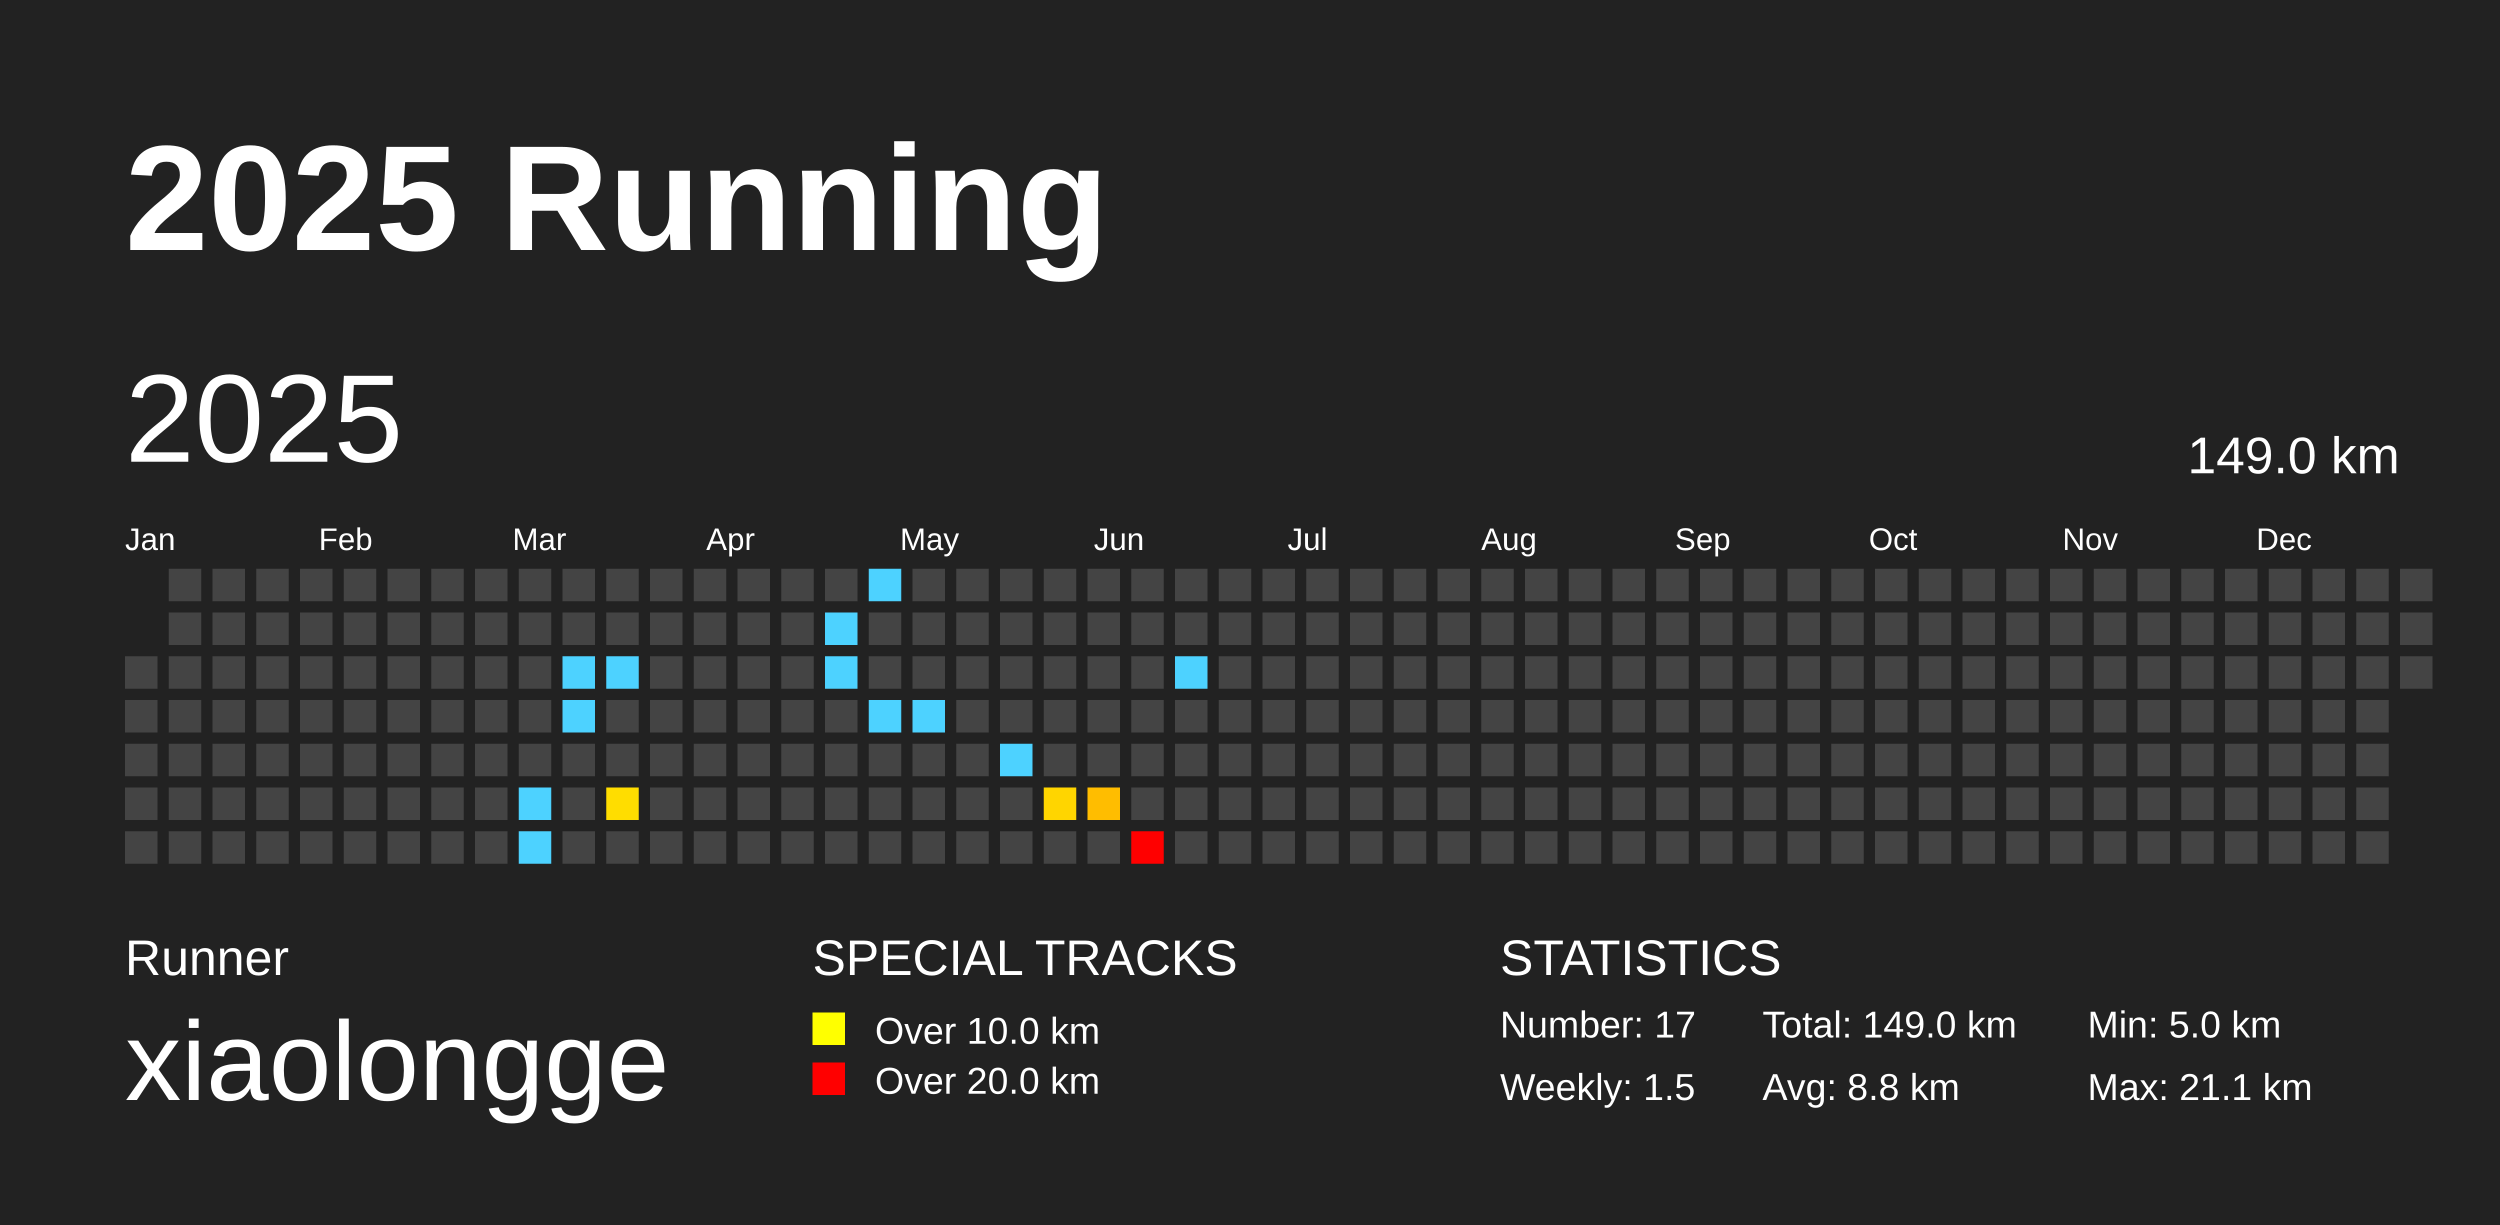
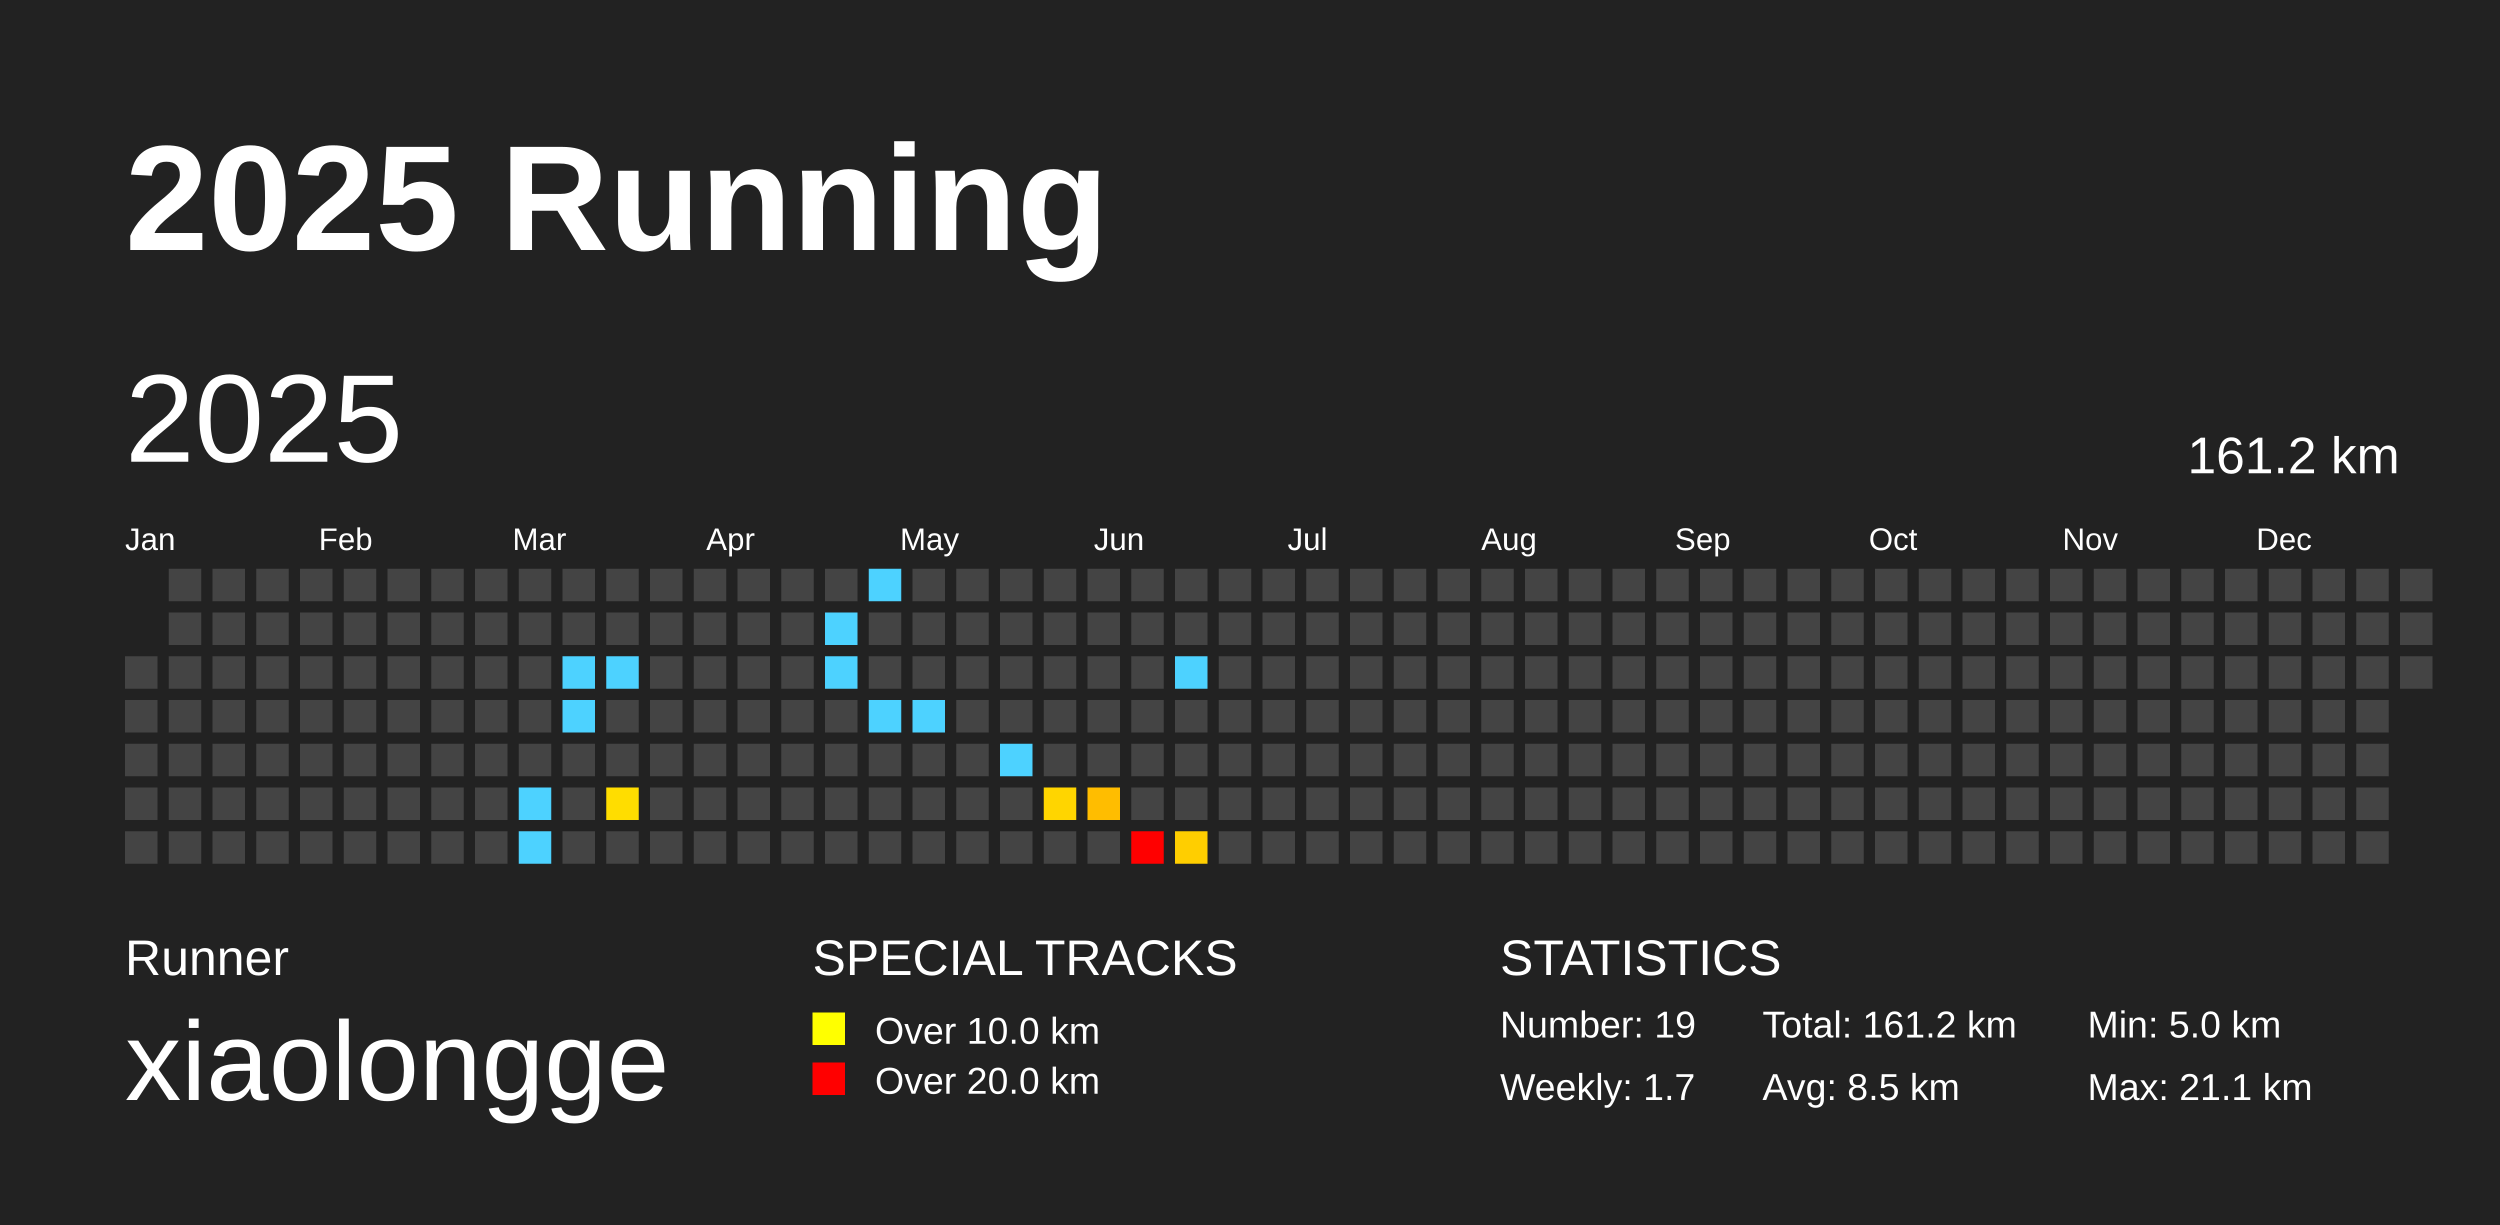
<svg xmlns="http://www.w3.org/2000/svg" baseProfile="full" height="98mm" version="1.1" viewBox="0,0,200,98" width="200mm">
  <defs />
  <rect fill="#222222" height="98" width="200" x="0" y="0" />
  <text fill="#FFFFFF" style="font-size:12px; font-family:Arial; font-weight:bold;" x="10" y="20">2025 Running</text>
  <text fill="#FFFFFF" style="font-size:4px; font-family:Arial" x="10" y="78">Runner</text>
  <text fill="#FFFFFF" style="font-size:9px; font-family:Arial" x="10" y="88">xiaolongge</text>
  <text fill="#FFFFFF" style="font-size:4px; font-family:Arial" x="65" y="78">SPECIAL TRACKS</text>
  <rect fill="yellow" height="2.6" width="2.6" x="65" y="81" />
  <text fill="#FFFFFF" style="font-size:3px; font-family:Arial" x="70" y="83.5">Over 10.0 km</text>
  <rect fill="red" height="2.6" width="2.6" x="65" y="85" />
  <text fill="#FFFFFF" style="font-size:3px; font-family:Arial" x="70" y="87.5">Over 20.0 km</text>
  <text fill="#FFFFFF" style="font-size:4px; font-family:Arial" x="120" y="78">STATISTICS</text>
-   <text fill="#FFFFFF" style="font-size:3px; font-family:Arial" x="120" y="83">Number: 17</text>
-   <text fill="#FFFFFF" style="font-size:3px; font-family:Arial" x="120" y="88">Weekly: 1.5</text>
-   <text fill="#FFFFFF" style="font-size:3px; font-family:Arial" x="141" y="83">Total: 149.0 km</text>
-   <text fill="#FFFFFF" style="font-size:3px; font-family:Arial" x="141" y="88">Avg: 8.8 km</text>
+   <text fill="#FFFFFF" style="font-size:3px; font-family:Arial" x="120" y="83">Number: 19</text>
+   <text fill="#FFFFFF" style="font-size:3px; font-family:Arial" x="120" y="88">Weekly: 1.7</text>
+   <text fill="#FFFFFF" style="font-size:3px; font-family:Arial" x="141" y="83">Total: 161.2 km</text>
+   <text fill="#FFFFFF" style="font-size:3px; font-family:Arial" x="141" y="88">Avg: 8.5 km</text>
  <text fill="#FFFFFF" style="font-size:3px; font-family:Arial" x="167" y="83">Min: 5.0 km</text>
  <text fill="#FFFFFF" style="font-size:3px; font-family:Arial" x="167" y="88">Max: 21.1 km</text>
  <text dominant-baseline="hanging" fill="#FFFFFF" style="font-size:10.0px; font-family:Arial;" x="10" y="30">2025</text>
-   <text dominant-baseline="hanging" fill="#FFFFFF" style="font-size:4.125px; font-family:Arial;" x="175" y="35">149.0 km</text>
+   <text dominant-baseline="hanging" fill="#FFFFFF" style="font-size:4.125px; font-family:Arial;" x="175" y="35">161.2 km</text>
  <text fill="#FFFFFF" style="font-size:2.5px; font-family:Arial" x="10.0" y="44">Jan</text>
  <text fill="#FFFFFF" style="font-size:2.5px; font-family:Arial" x="25.5" y="44">Feb</text>
  <text fill="#FFFFFF" style="font-size:2.5px; font-family:Arial" x="41.0" y="44">Mar</text>
  <text fill="#FFFFFF" style="font-size:2.5px; font-family:Arial" x="56.5" y="44">Apr</text>
  <text fill="#FFFFFF" style="font-size:2.5px; font-family:Arial" x="72.0" y="44">May</text>
  <text fill="#FFFFFF" style="font-size:2.5px; font-family:Arial" x="87.5" y="44">Jun</text>
  <text fill="#FFFFFF" style="font-size:2.5px; font-family:Arial" x="103.0" y="44">Jul</text>
  <text fill="#FFFFFF" style="font-size:2.5px; font-family:Arial" x="118.5" y="44">Aug</text>
  <text fill="#FFFFFF" style="font-size:2.5px; font-family:Arial" x="134.0" y="44">Sep</text>
  <text fill="#FFFFFF" style="font-size:2.5px; font-family:Arial" x="149.5" y="44">Oct</text>
  <text fill="#FFFFFF" style="font-size:2.5px; font-family:Arial" x="165.0" y="44">Nov</text>
  <text fill="#FFFFFF" style="font-size:2.5px; font-family:Arial" x="180.5" y="44">Dec</text>
  <rect fill="#444444" height="2.6" width="2.6" x="10.0" y="52.5" />
  <rect fill="#444444" height="2.6" width="2.6" x="10.0" y="56.0" />
  <rect fill="#444444" height="2.6" width="2.6" x="10.0" y="59.5" />
  <rect fill="#444444" height="2.6" width="2.6" x="10.0" y="63.0" />
  <rect fill="#444444" height="2.6" width="2.6" x="10.0" y="66.5" />
  <rect fill="#444444" height="2.6" width="2.6" x="13.5" y="45.5" />
  <rect fill="#444444" height="2.6" width="2.6" x="13.5" y="49.0" />
  <rect fill="#444444" height="2.6" width="2.6" x="13.5" y="52.5" />
  <rect fill="#444444" height="2.6" width="2.6" x="13.5" y="56.0" />
  <rect fill="#444444" height="2.6" width="2.6" x="13.5" y="59.5" />
  <rect fill="#444444" height="2.6" width="2.6" x="13.5" y="63.0" />
  <rect fill="#444444" height="2.6" width="2.6" x="13.5" y="66.5" />
  <rect fill="#444444" height="2.6" width="2.6" x="17.0" y="45.5" />
  <rect fill="#444444" height="2.6" width="2.6" x="17.0" y="49.0" />
  <rect fill="#444444" height="2.6" width="2.6" x="17.0" y="52.5" />
  <rect fill="#444444" height="2.6" width="2.6" x="17.0" y="56.0" />
  <rect fill="#444444" height="2.6" width="2.6" x="17.0" y="59.5" />
  <rect fill="#444444" height="2.6" width="2.6" x="17.0" y="63.0" />
  <rect fill="#444444" height="2.6" width="2.6" x="17.0" y="66.5" />
  <rect fill="#444444" height="2.6" width="2.6" x="20.5" y="45.5" />
  <rect fill="#444444" height="2.6" width="2.6" x="20.5" y="49.0" />
  <rect fill="#444444" height="2.6" width="2.6" x="20.5" y="52.5" />
  <rect fill="#444444" height="2.6" width="2.6" x="20.5" y="56.0" />
  <rect fill="#444444" height="2.6" width="2.6" x="20.5" y="59.5" />
  <rect fill="#444444" height="2.6" width="2.6" x="20.5" y="63.0" />
  <rect fill="#444444" height="2.6" width="2.6" x="20.5" y="66.5" />
  <rect fill="#444444" height="2.6" width="2.6" x="24.0" y="45.5" />
  <rect fill="#444444" height="2.6" width="2.6" x="24.0" y="49.0" />
  <rect fill="#444444" height="2.6" width="2.6" x="24.0" y="52.5" />
  <rect fill="#444444" height="2.6" width="2.6" x="24.0" y="56.0" />
  <rect fill="#444444" height="2.6" width="2.6" x="24.0" y="59.5" />
  <rect fill="#444444" height="2.6" width="2.6" x="24.0" y="63.0" />
  <rect fill="#444444" height="2.6" width="2.6" x="24.0" y="66.5" />
  <rect fill="#444444" height="2.6" width="2.6" x="27.5" y="45.5" />
  <rect fill="#444444" height="2.6" width="2.6" x="27.5" y="49.0" />
  <rect fill="#444444" height="2.6" width="2.6" x="27.5" y="52.5" />
  <rect fill="#444444" height="2.6" width="2.6" x="27.5" y="56.0" />
  <rect fill="#444444" height="2.6" width="2.6" x="27.5" y="59.5" />
  <rect fill="#444444" height="2.6" width="2.6" x="27.5" y="63.0" />
  <rect fill="#444444" height="2.6" width="2.6" x="27.5" y="66.5" />
  <rect fill="#444444" height="2.6" width="2.6" x="31.0" y="45.5" />
  <rect fill="#444444" height="2.6" width="2.6" x="31.0" y="49.0" />
  <rect fill="#444444" height="2.6" width="2.6" x="31.0" y="52.5" />
  <rect fill="#444444" height="2.6" width="2.6" x="31.0" y="56.0" />
  <rect fill="#444444" height="2.6" width="2.6" x="31.0" y="59.5" />
  <rect fill="#444444" height="2.6" width="2.6" x="31.0" y="63.0" />
  <rect fill="#444444" height="2.6" width="2.6" x="31.0" y="66.5" />
  <rect fill="#444444" height="2.6" width="2.6" x="34.5" y="45.5" />
  <rect fill="#444444" height="2.6" width="2.6" x="34.5" y="49.0" />
  <rect fill="#444444" height="2.6" width="2.6" x="34.5" y="52.5" />
  <rect fill="#444444" height="2.6" width="2.6" x="34.5" y="56.0" />
  <rect fill="#444444" height="2.6" width="2.6" x="34.5" y="59.5" />
  <rect fill="#444444" height="2.6" width="2.6" x="34.5" y="63.0" />
  <rect fill="#444444" height="2.6" width="2.6" x="34.5" y="66.5" />
  <rect fill="#444444" height="2.6" width="2.6" x="38.0" y="45.5" />
  <rect fill="#444444" height="2.6" width="2.6" x="38.0" y="49.0" />
  <rect fill="#444444" height="2.6" width="2.6" x="38.0" y="52.5" />
  <rect fill="#444444" height="2.6" width="2.6" x="38.0" y="56.0" />
  <rect fill="#444444" height="2.6" width="2.6" x="38.0" y="59.5" />
  <rect fill="#444444" height="2.6" width="2.6" x="38.0" y="63.0" />
  <rect fill="#444444" height="2.6" width="2.6" x="38.0" y="66.5" />
  <rect fill="#444444" height="2.6" width="2.6" x="41.5" y="45.5" />
  <rect fill="#444444" height="2.6" width="2.6" x="41.5" y="49.0" />
  <rect fill="#444444" height="2.6" width="2.6" x="41.5" y="52.5" />
  <rect fill="#444444" height="2.6" width="2.6" x="41.5" y="56.0" />
  <rect fill="#444444" height="2.6" width="2.6" x="41.5" y="59.5" />
  <rect fill="#4dd2ff" height="2.6" width="2.6" x="41.5" y="63.0" />
  <rect fill="#4dd2ff" height="2.6" width="2.6" x="41.5" y="66.5" />
  <rect fill="#444444" height="2.6" width="2.6" x="45.0" y="45.5" />
  <rect fill="#444444" height="2.6" width="2.6" x="45.0" y="49.0" />
  <rect fill="#4dd2ff" height="2.6" width="2.6" x="45.0" y="52.5" />
  <rect fill="#4dd2ff" height="2.6" width="2.6" x="45.0" y="56.0" />
  <rect fill="#444444" height="2.6" width="2.6" x="45.0" y="59.5" />
  <rect fill="#444444" height="2.6" width="2.6" x="45.0" y="63.0" />
  <rect fill="#444444" height="2.6" width="2.6" x="45.0" y="66.5" />
  <rect fill="#444444" height="2.6" width="2.6" x="48.5" y="45.5" />
  <rect fill="#444444" height="2.6" width="2.6" x="48.5" y="49.0" />
  <rect fill="#4dd2ff" height="2.6" width="2.6" x="48.5" y="52.5" />
  <rect fill="#444444" height="2.6" width="2.6" x="48.5" y="56.0" />
  <rect fill="#444444" height="2.6" width="2.6" x="48.5" y="59.5" />
  <rect fill="#ffdd00" height="2.6" width="2.6" x="48.5" y="63.0" />
  <rect fill="#444444" height="2.6" width="2.6" x="48.5" y="66.5" />
  <rect fill="#444444" height="2.6" width="2.6" x="52.0" y="45.5" />
  <rect fill="#444444" height="2.6" width="2.6" x="52.0" y="49.0" />
  <rect fill="#444444" height="2.6" width="2.6" x="52.0" y="52.5" />
  <rect fill="#444444" height="2.6" width="2.6" x="52.0" y="56.0" />
  <rect fill="#444444" height="2.6" width="2.6" x="52.0" y="59.5" />
  <rect fill="#444444" height="2.6" width="2.6" x="52.0" y="63.0" />
  <rect fill="#444444" height="2.6" width="2.6" x="52.0" y="66.5" />
  <rect fill="#444444" height="2.6" width="2.6" x="55.5" y="45.5" />
  <rect fill="#444444" height="2.6" width="2.6" x="55.5" y="49.0" />
  <rect fill="#444444" height="2.6" width="2.6" x="55.5" y="52.5" />
  <rect fill="#444444" height="2.6" width="2.6" x="55.5" y="56.0" />
  <rect fill="#444444" height="2.6" width="2.6" x="55.5" y="59.5" />
  <rect fill="#444444" height="2.6" width="2.6" x="55.5" y="63.0" />
  <rect fill="#444444" height="2.6" width="2.6" x="55.5" y="66.5" />
  <rect fill="#444444" height="2.6" width="2.6" x="59.0" y="45.5" />
  <rect fill="#444444" height="2.6" width="2.6" x="59.0" y="49.0" />
  <rect fill="#444444" height="2.6" width="2.6" x="59.0" y="52.5" />
  <rect fill="#444444" height="2.6" width="2.6" x="59.0" y="56.0" />
  <rect fill="#444444" height="2.6" width="2.6" x="59.0" y="59.5" />
  <rect fill="#444444" height="2.6" width="2.6" x="59.0" y="63.0" />
  <rect fill="#444444" height="2.6" width="2.6" x="59.0" y="66.5" />
  <rect fill="#444444" height="2.6" width="2.6" x="62.5" y="45.5" />
  <rect fill="#444444" height="2.6" width="2.6" x="62.5" y="49.0" />
  <rect fill="#444444" height="2.6" width="2.6" x="62.5" y="52.5" />
  <rect fill="#444444" height="2.6" width="2.6" x="62.5" y="56.0" />
  <rect fill="#444444" height="2.6" width="2.6" x="62.5" y="59.5" />
  <rect fill="#444444" height="2.6" width="2.6" x="62.5" y="63.0" />
  <rect fill="#444444" height="2.6" width="2.6" x="62.5" y="66.5" />
  <rect fill="#444444" height="2.6" width="2.6" x="66.0" y="45.5" />
  <rect fill="#4dd2ff" height="2.6" width="2.6" x="66.0" y="49.0" />
  <rect fill="#4dd2ff" height="2.6" width="2.6" x="66.0" y="52.5" />
  <rect fill="#444444" height="2.6" width="2.6" x="66.0" y="56.0" />
  <rect fill="#444444" height="2.6" width="2.6" x="66.0" y="59.5" />
  <rect fill="#444444" height="2.6" width="2.6" x="66.0" y="63.0" />
  <rect fill="#444444" height="2.6" width="2.6" x="66.0" y="66.5" />
  <rect fill="#4dd2ff" height="2.6" width="2.6" x="69.5" y="45.5" />
  <rect fill="#444444" height="2.6" width="2.6" x="69.5" y="49.0" />
  <rect fill="#444444" height="2.6" width="2.6" x="69.5" y="52.5" />
  <rect fill="#4dd2ff" height="2.6" width="2.6" x="69.5" y="56.0" />
  <rect fill="#444444" height="2.6" width="2.6" x="69.5" y="59.5" />
  <rect fill="#444444" height="2.6" width="2.6" x="69.5" y="63.0" />
  <rect fill="#444444" height="2.6" width="2.6" x="69.5" y="66.5" />
  <rect fill="#444444" height="2.6" width="2.6" x="73.0" y="45.5" />
  <rect fill="#444444" height="2.6" width="2.6" x="73.0" y="49.0" />
  <rect fill="#444444" height="2.6" width="2.6" x="73.0" y="52.5" />
  <rect fill="#4dd2ff" height="2.6" width="2.6" x="73.0" y="56.0" />
  <rect fill="#444444" height="2.6" width="2.6" x="73.0" y="59.5" />
  <rect fill="#444444" height="2.6" width="2.6" x="73.0" y="63.0" />
  <rect fill="#444444" height="2.6" width="2.6" x="73.0" y="66.5" />
  <rect fill="#444444" height="2.6" width="2.6" x="76.5" y="45.5" />
  <rect fill="#444444" height="2.6" width="2.6" x="76.5" y="49.0" />
  <rect fill="#444444" height="2.6" width="2.6" x="76.5" y="52.5" />
  <rect fill="#444444" height="2.6" width="2.6" x="76.5" y="56.0" />
  <rect fill="#444444" height="2.6" width="2.6" x="76.5" y="59.5" />
  <rect fill="#444444" height="2.6" width="2.6" x="76.5" y="63.0" />
  <rect fill="#444444" height="2.6" width="2.6" x="76.5" y="66.5" />
  <rect fill="#444444" height="2.6" width="2.6" x="80.0" y="45.5" />
  <rect fill="#444444" height="2.6" width="2.6" x="80.0" y="49.0" />
  <rect fill="#444444" height="2.6" width="2.6" x="80.0" y="52.5" />
  <rect fill="#444444" height="2.6" width="2.6" x="80.0" y="56.0" />
  <rect fill="#4dd2ff" height="2.6" width="2.6" x="80.0" y="59.5" />
  <rect fill="#444444" height="2.6" width="2.6" x="80.0" y="63.0" />
  <rect fill="#444444" height="2.6" width="2.6" x="80.0" y="66.5" />
  <rect fill="#444444" height="2.6" width="2.6" x="83.5" y="45.5" />
  <rect fill="#444444" height="2.6" width="2.6" x="83.5" y="49.0" />
  <rect fill="#444444" height="2.6" width="2.6" x="83.5" y="52.5" />
  <rect fill="#444444" height="2.6" width="2.6" x="83.5" y="56.0" />
  <rect fill="#444444" height="2.6" width="2.6" x="83.5" y="59.5" />
  <rect fill="#ffd500" height="2.6" width="2.6" x="83.5" y="63.0" />
  <rect fill="#444444" height="2.6" width="2.6" x="83.5" y="66.5" />
  <rect fill="#444444" height="2.6" width="2.6" x="87.0" y="45.5" />
  <rect fill="#444444" height="2.6" width="2.6" x="87.0" y="49.0" />
  <rect fill="#444444" height="2.6" width="2.6" x="87.0" y="52.5" />
  <rect fill="#444444" height="2.6" width="2.6" x="87.0" y="56.0" />
  <rect fill="#444444" height="2.6" width="2.6" x="87.0" y="59.5" />
  <rect fill="#ffbd00" height="2.6" width="2.6" x="87.0" y="63.0" />
  <rect fill="#444444" height="2.6" width="2.6" x="87.0" y="66.5" />
  <rect fill="#444444" height="2.6" width="2.6" x="90.5" y="45.5" />
  <rect fill="#444444" height="2.6" width="2.6" x="90.5" y="49.0" />
  <rect fill="#444444" height="2.6" width="2.6" x="90.5" y="52.5" />
  <rect fill="#444444" height="2.6" width="2.6" x="90.5" y="56.0" />
  <rect fill="#444444" height="2.6" width="2.6" x="90.5" y="59.5" />
  <rect fill="#444444" height="2.6" width="2.6" x="90.5" y="63.0" />
  <rect fill="red" height="2.6" width="2.6" x="90.5" y="66.5" />
  <rect fill="#444444" height="2.6" width="2.6" x="94.0" y="45.5" />
  <rect fill="#444444" height="2.6" width="2.6" x="94.0" y="49.0" />
  <rect fill="#4dd2ff" height="2.6" width="2.6" x="94.0" y="52.5" />
  <rect fill="#444444" height="2.6" width="2.6" x="94.0" y="56.0" />
  <rect fill="#444444" height="2.6" width="2.6" x="94.0" y="59.5" />
  <rect fill="#444444" height="2.6" width="2.6" x="94.0" y="63.0" />
-   <rect fill="#444444" height="2.6" width="2.6" x="94.0" y="66.5" />
+   <rect fill="#ffce00" height="2.6" width="2.6" x="94.0" y="66.5" />
  <rect fill="#444444" height="2.6" width="2.6" x="97.5" y="45.5" />
  <rect fill="#444444" height="2.6" width="2.6" x="97.5" y="49.0" />
  <rect fill="#444444" height="2.6" width="2.6" x="97.5" y="52.5" />
  <rect fill="#444444" height="2.6" width="2.6" x="97.5" y="56.0" />
  <rect fill="#444444" height="2.6" width="2.6" x="97.5" y="59.5" />
  <rect fill="#444444" height="2.6" width="2.6" x="97.5" y="63.0" />
  <rect fill="#444444" height="2.6" width="2.6" x="97.5" y="66.5" />
  <rect fill="#444444" height="2.6" width="2.6" x="101.0" y="45.5" />
  <rect fill="#444444" height="2.6" width="2.6" x="101.0" y="49.0" />
  <rect fill="#444444" height="2.6" width="2.6" x="101.0" y="52.5" />
  <rect fill="#444444" height="2.6" width="2.6" x="101.0" y="56.0" />
  <rect fill="#444444" height="2.6" width="2.6" x="101.0" y="59.5" />
  <rect fill="#444444" height="2.6" width="2.6" x="101.0" y="63.0" />
  <rect fill="#444444" height="2.6" width="2.6" x="101.0" y="66.5" />
  <rect fill="#444444" height="2.6" width="2.6" x="104.5" y="45.5" />
  <rect fill="#444444" height="2.6" width="2.6" x="104.5" y="49.0" />
  <rect fill="#444444" height="2.6" width="2.6" x="104.5" y="52.5" />
  <rect fill="#444444" height="2.6" width="2.6" x="104.5" y="56.0" />
  <rect fill="#444444" height="2.6" width="2.6" x="104.5" y="59.5" />
  <rect fill="#444444" height="2.6" width="2.6" x="104.5" y="63.0" />
  <rect fill="#444444" height="2.6" width="2.6" x="104.5" y="66.5" />
  <rect fill="#444444" height="2.6" width="2.6" x="108.0" y="45.5" />
  <rect fill="#444444" height="2.6" width="2.6" x="108.0" y="49.0" />
  <rect fill="#444444" height="2.6" width="2.6" x="108.0" y="52.5" />
  <rect fill="#444444" height="2.6" width="2.6" x="108.0" y="56.0" />
  <rect fill="#444444" height="2.6" width="2.6" x="108.0" y="59.5" />
  <rect fill="#444444" height="2.6" width="2.6" x="108.0" y="63.0" />
  <rect fill="#444444" height="2.6" width="2.6" x="108.0" y="66.5" />
  <rect fill="#444444" height="2.6" width="2.6" x="111.5" y="45.5" />
  <rect fill="#444444" height="2.6" width="2.6" x="111.5" y="49.0" />
  <rect fill="#444444" height="2.6" width="2.6" x="111.5" y="52.5" />
  <rect fill="#444444" height="2.6" width="2.6" x="111.5" y="56.0" />
  <rect fill="#444444" height="2.6" width="2.6" x="111.5" y="59.5" />
  <rect fill="#444444" height="2.6" width="2.6" x="111.5" y="63.0" />
  <rect fill="#444444" height="2.6" width="2.6" x="111.5" y="66.5" />
  <rect fill="#444444" height="2.6" width="2.6" x="115.0" y="45.5" />
  <rect fill="#444444" height="2.6" width="2.6" x="115.0" y="49.0" />
  <rect fill="#444444" height="2.6" width="2.6" x="115.0" y="52.5" />
  <rect fill="#444444" height="2.6" width="2.6" x="115.0" y="56.0" />
  <rect fill="#444444" height="2.6" width="2.6" x="115.0" y="59.5" />
  <rect fill="#444444" height="2.6" width="2.6" x="115.0" y="63.0" />
  <rect fill="#444444" height="2.6" width="2.6" x="115.0" y="66.5" />
  <rect fill="#444444" height="2.6" width="2.6" x="118.5" y="45.5" />
  <rect fill="#444444" height="2.6" width="2.6" x="118.5" y="49.0" />
  <rect fill="#444444" height="2.6" width="2.6" x="118.5" y="52.5" />
  <rect fill="#444444" height="2.6" width="2.6" x="118.5" y="56.0" />
  <rect fill="#444444" height="2.6" width="2.6" x="118.5" y="59.5" />
  <rect fill="#444444" height="2.6" width="2.6" x="118.5" y="63.0" />
  <rect fill="#444444" height="2.6" width="2.6" x="118.5" y="66.5" />
  <rect fill="#444444" height="2.6" width="2.6" x="122.0" y="45.5" />
  <rect fill="#444444" height="2.6" width="2.6" x="122.0" y="49.0" />
  <rect fill="#444444" height="2.6" width="2.6" x="122.0" y="52.5" />
  <rect fill="#444444" height="2.6" width="2.6" x="122.0" y="56.0" />
  <rect fill="#444444" height="2.6" width="2.6" x="122.0" y="59.5" />
  <rect fill="#444444" height="2.6" width="2.6" x="122.0" y="63.0" />
  <rect fill="#444444" height="2.6" width="2.6" x="122.0" y="66.5" />
  <rect fill="#444444" height="2.6" width="2.6" x="125.5" y="45.5" />
  <rect fill="#444444" height="2.6" width="2.6" x="125.5" y="49.0" />
  <rect fill="#444444" height="2.6" width="2.6" x="125.5" y="52.5" />
  <rect fill="#444444" height="2.6" width="2.6" x="125.5" y="56.0" />
  <rect fill="#444444" height="2.6" width="2.6" x="125.5" y="59.5" />
  <rect fill="#444444" height="2.6" width="2.6" x="125.5" y="63.0" />
  <rect fill="#444444" height="2.6" width="2.6" x="125.5" y="66.5" />
  <rect fill="#444444" height="2.6" width="2.6" x="129.0" y="45.5" />
  <rect fill="#444444" height="2.6" width="2.6" x="129.0" y="49.0" />
  <rect fill="#444444" height="2.6" width="2.6" x="129.0" y="52.5" />
  <rect fill="#444444" height="2.6" width="2.6" x="129.0" y="56.0" />
  <rect fill="#444444" height="2.6" width="2.6" x="129.0" y="59.5" />
  <rect fill="#444444" height="2.6" width="2.6" x="129.0" y="63.0" />
  <rect fill="#444444" height="2.6" width="2.6" x="129.0" y="66.5" />
  <rect fill="#444444" height="2.6" width="2.6" x="132.5" y="45.5" />
  <rect fill="#444444" height="2.6" width="2.6" x="132.5" y="49.0" />
  <rect fill="#444444" height="2.6" width="2.6" x="132.5" y="52.5" />
  <rect fill="#444444" height="2.6" width="2.6" x="132.5" y="56.0" />
  <rect fill="#444444" height="2.6" width="2.6" x="132.5" y="59.5" />
  <rect fill="#444444" height="2.6" width="2.6" x="132.5" y="63.0" />
  <rect fill="#444444" height="2.6" width="2.6" x="132.5" y="66.5" />
  <rect fill="#444444" height="2.6" width="2.6" x="136.0" y="45.5" />
  <rect fill="#444444" height="2.6" width="2.6" x="136.0" y="49.0" />
  <rect fill="#444444" height="2.6" width="2.6" x="136.0" y="52.5" />
  <rect fill="#444444" height="2.6" width="2.6" x="136.0" y="56.0" />
  <rect fill="#444444" height="2.6" width="2.6" x="136.0" y="59.5" />
  <rect fill="#444444" height="2.6" width="2.6" x="136.0" y="63.0" />
  <rect fill="#444444" height="2.6" width="2.6" x="136.0" y="66.5" />
  <rect fill="#444444" height="2.6" width="2.6" x="139.5" y="45.5" />
  <rect fill="#444444" height="2.6" width="2.6" x="139.5" y="49.0" />
  <rect fill="#444444" height="2.6" width="2.6" x="139.5" y="52.5" />
  <rect fill="#444444" height="2.6" width="2.6" x="139.5" y="56.0" />
  <rect fill="#444444" height="2.6" width="2.6" x="139.5" y="59.5" />
  <rect fill="#444444" height="2.6" width="2.6" x="139.5" y="63.0" />
  <rect fill="#444444" height="2.6" width="2.6" x="139.5" y="66.5" />
  <rect fill="#444444" height="2.6" width="2.6" x="143.0" y="45.5" />
  <rect fill="#444444" height="2.6" width="2.6" x="143.0" y="49.0" />
  <rect fill="#444444" height="2.6" width="2.6" x="143.0" y="52.5" />
  <rect fill="#444444" height="2.6" width="2.6" x="143.0" y="56.0" />
  <rect fill="#444444" height="2.6" width="2.6" x="143.0" y="59.5" />
  <rect fill="#444444" height="2.6" width="2.6" x="143.0" y="63.0" />
  <rect fill="#444444" height="2.6" width="2.6" x="143.0" y="66.5" />
  <rect fill="#444444" height="2.6" width="2.6" x="146.5" y="45.5" />
  <rect fill="#444444" height="2.6" width="2.6" x="146.5" y="49.0" />
  <rect fill="#444444" height="2.6" width="2.6" x="146.5" y="52.5" />
  <rect fill="#444444" height="2.6" width="2.6" x="146.5" y="56.0" />
  <rect fill="#444444" height="2.6" width="2.6" x="146.5" y="59.5" />
  <rect fill="#444444" height="2.6" width="2.6" x="146.5" y="63.0" />
  <rect fill="#444444" height="2.6" width="2.6" x="146.5" y="66.5" />
  <rect fill="#444444" height="2.6" width="2.6" x="150.0" y="45.5" />
  <rect fill="#444444" height="2.6" width="2.6" x="150.0" y="49.0" />
  <rect fill="#444444" height="2.6" width="2.6" x="150.0" y="52.5" />
  <rect fill="#444444" height="2.6" width="2.6" x="150.0" y="56.0" />
  <rect fill="#444444" height="2.6" width="2.6" x="150.0" y="59.5" />
  <rect fill="#444444" height="2.6" width="2.6" x="150.0" y="63.0" />
  <rect fill="#444444" height="2.6" width="2.6" x="150.0" y="66.5" />
  <rect fill="#444444" height="2.6" width="2.6" x="153.5" y="45.5" />
  <rect fill="#444444" height="2.6" width="2.6" x="153.5" y="49.0" />
  <rect fill="#444444" height="2.6" width="2.6" x="153.5" y="52.5" />
  <rect fill="#444444" height="2.6" width="2.6" x="153.5" y="56.0" />
  <rect fill="#444444" height="2.6" width="2.6" x="153.5" y="59.5" />
  <rect fill="#444444" height="2.6" width="2.6" x="153.5" y="63.0" />
  <rect fill="#444444" height="2.6" width="2.6" x="153.5" y="66.5" />
  <rect fill="#444444" height="2.6" width="2.6" x="157.0" y="45.5" />
  <rect fill="#444444" height="2.6" width="2.6" x="157.0" y="49.0" />
  <rect fill="#444444" height="2.6" width="2.6" x="157.0" y="52.5" />
  <rect fill="#444444" height="2.6" width="2.6" x="157.0" y="56.0" />
  <rect fill="#444444" height="2.6" width="2.6" x="157.0" y="59.5" />
  <rect fill="#444444" height="2.6" width="2.6" x="157.0" y="63.0" />
  <rect fill="#444444" height="2.6" width="2.6" x="157.0" y="66.5" />
  <rect fill="#444444" height="2.6" width="2.6" x="160.5" y="45.5" />
  <rect fill="#444444" height="2.6" width="2.6" x="160.5" y="49.0" />
  <rect fill="#444444" height="2.6" width="2.6" x="160.5" y="52.5" />
  <rect fill="#444444" height="2.6" width="2.6" x="160.5" y="56.0" />
  <rect fill="#444444" height="2.6" width="2.6" x="160.5" y="59.5" />
  <rect fill="#444444" height="2.6" width="2.6" x="160.5" y="63.0" />
  <rect fill="#444444" height="2.6" width="2.6" x="160.5" y="66.5" />
  <rect fill="#444444" height="2.6" width="2.6" x="164.0" y="45.5" />
  <rect fill="#444444" height="2.6" width="2.6" x="164.0" y="49.0" />
  <rect fill="#444444" height="2.6" width="2.6" x="164.0" y="52.5" />
  <rect fill="#444444" height="2.6" width="2.6" x="164.0" y="56.0" />
  <rect fill="#444444" height="2.6" width="2.6" x="164.0" y="59.5" />
  <rect fill="#444444" height="2.6" width="2.6" x="164.0" y="63.0" />
  <rect fill="#444444" height="2.6" width="2.6" x="164.0" y="66.5" />
  <rect fill="#444444" height="2.6" width="2.6" x="167.5" y="45.5" />
  <rect fill="#444444" height="2.6" width="2.6" x="167.5" y="49.0" />
  <rect fill="#444444" height="2.6" width="2.6" x="167.5" y="52.5" />
  <rect fill="#444444" height="2.6" width="2.6" x="167.5" y="56.0" />
  <rect fill="#444444" height="2.6" width="2.6" x="167.5" y="59.5" />
  <rect fill="#444444" height="2.6" width="2.6" x="167.5" y="63.0" />
  <rect fill="#444444" height="2.6" width="2.6" x="167.5" y="66.5" />
  <rect fill="#444444" height="2.6" width="2.6" x="171.0" y="45.5" />
  <rect fill="#444444" height="2.6" width="2.6" x="171.0" y="49.0" />
  <rect fill="#444444" height="2.6" width="2.6" x="171.0" y="52.5" />
  <rect fill="#444444" height="2.6" width="2.6" x="171.0" y="56.0" />
  <rect fill="#444444" height="2.6" width="2.6" x="171.0" y="59.5" />
  <rect fill="#444444" height="2.6" width="2.6" x="171.0" y="63.0" />
  <rect fill="#444444" height="2.6" width="2.6" x="171.0" y="66.5" />
  <rect fill="#444444" height="2.6" width="2.6" x="174.5" y="45.5" />
  <rect fill="#444444" height="2.6" width="2.6" x="174.5" y="49.0" />
  <rect fill="#444444" height="2.6" width="2.6" x="174.5" y="52.5" />
  <rect fill="#444444" height="2.6" width="2.6" x="174.5" y="56.0" />
  <rect fill="#444444" height="2.6" width="2.6" x="174.5" y="59.5" />
  <rect fill="#444444" height="2.6" width="2.6" x="174.5" y="63.0" />
  <rect fill="#444444" height="2.6" width="2.6" x="174.5" y="66.5" />
  <rect fill="#444444" height="2.6" width="2.6" x="178.0" y="45.5" />
  <rect fill="#444444" height="2.6" width="2.6" x="178.0" y="49.0" />
  <rect fill="#444444" height="2.6" width="2.6" x="178.0" y="52.5" />
  <rect fill="#444444" height="2.6" width="2.6" x="178.0" y="56.0" />
  <rect fill="#444444" height="2.6" width="2.6" x="178.0" y="59.5" />
  <rect fill="#444444" height="2.6" width="2.6" x="178.0" y="63.0" />
  <rect fill="#444444" height="2.6" width="2.6" x="178.0" y="66.5" />
  <rect fill="#444444" height="2.6" width="2.6" x="181.5" y="45.5" />
  <rect fill="#444444" height="2.6" width="2.6" x="181.5" y="49.0" />
  <rect fill="#444444" height="2.6" width="2.6" x="181.5" y="52.5" />
  <rect fill="#444444" height="2.6" width="2.6" x="181.5" y="56.0" />
  <rect fill="#444444" height="2.6" width="2.6" x="181.5" y="59.5" />
  <rect fill="#444444" height="2.6" width="2.6" x="181.5" y="63.0" />
  <rect fill="#444444" height="2.6" width="2.6" x="181.5" y="66.5" />
  <rect fill="#444444" height="2.6" width="2.6" x="185.0" y="45.5" />
  <rect fill="#444444" height="2.6" width="2.6" x="185.0" y="49.0" />
  <rect fill="#444444" height="2.6" width="2.6" x="185.0" y="52.5" />
  <rect fill="#444444" height="2.6" width="2.6" x="185.0" y="56.0" />
  <rect fill="#444444" height="2.6" width="2.6" x="185.0" y="59.5" />
  <rect fill="#444444" height="2.6" width="2.6" x="185.0" y="63.0" />
  <rect fill="#444444" height="2.6" width="2.6" x="185.0" y="66.5" />
  <rect fill="#444444" height="2.6" width="2.6" x="188.5" y="45.5" />
  <rect fill="#444444" height="2.6" width="2.6" x="188.5" y="49.0" />
  <rect fill="#444444" height="2.6" width="2.6" x="188.5" y="52.5" />
  <rect fill="#444444" height="2.6" width="2.6" x="188.5" y="56.0" />
  <rect fill="#444444" height="2.6" width="2.6" x="188.5" y="59.5" />
  <rect fill="#444444" height="2.6" width="2.6" x="188.5" y="63.0" />
  <rect fill="#444444" height="2.6" width="2.6" x="188.5" y="66.5" />
  <rect fill="#444444" height="2.6" width="2.6" x="192.0" y="45.5" />
  <rect fill="#444444" height="2.6" width="2.6" x="192.0" y="49.0" />
  <rect fill="#444444" height="2.6" width="2.6" x="192.0" y="52.5" />
</svg>
